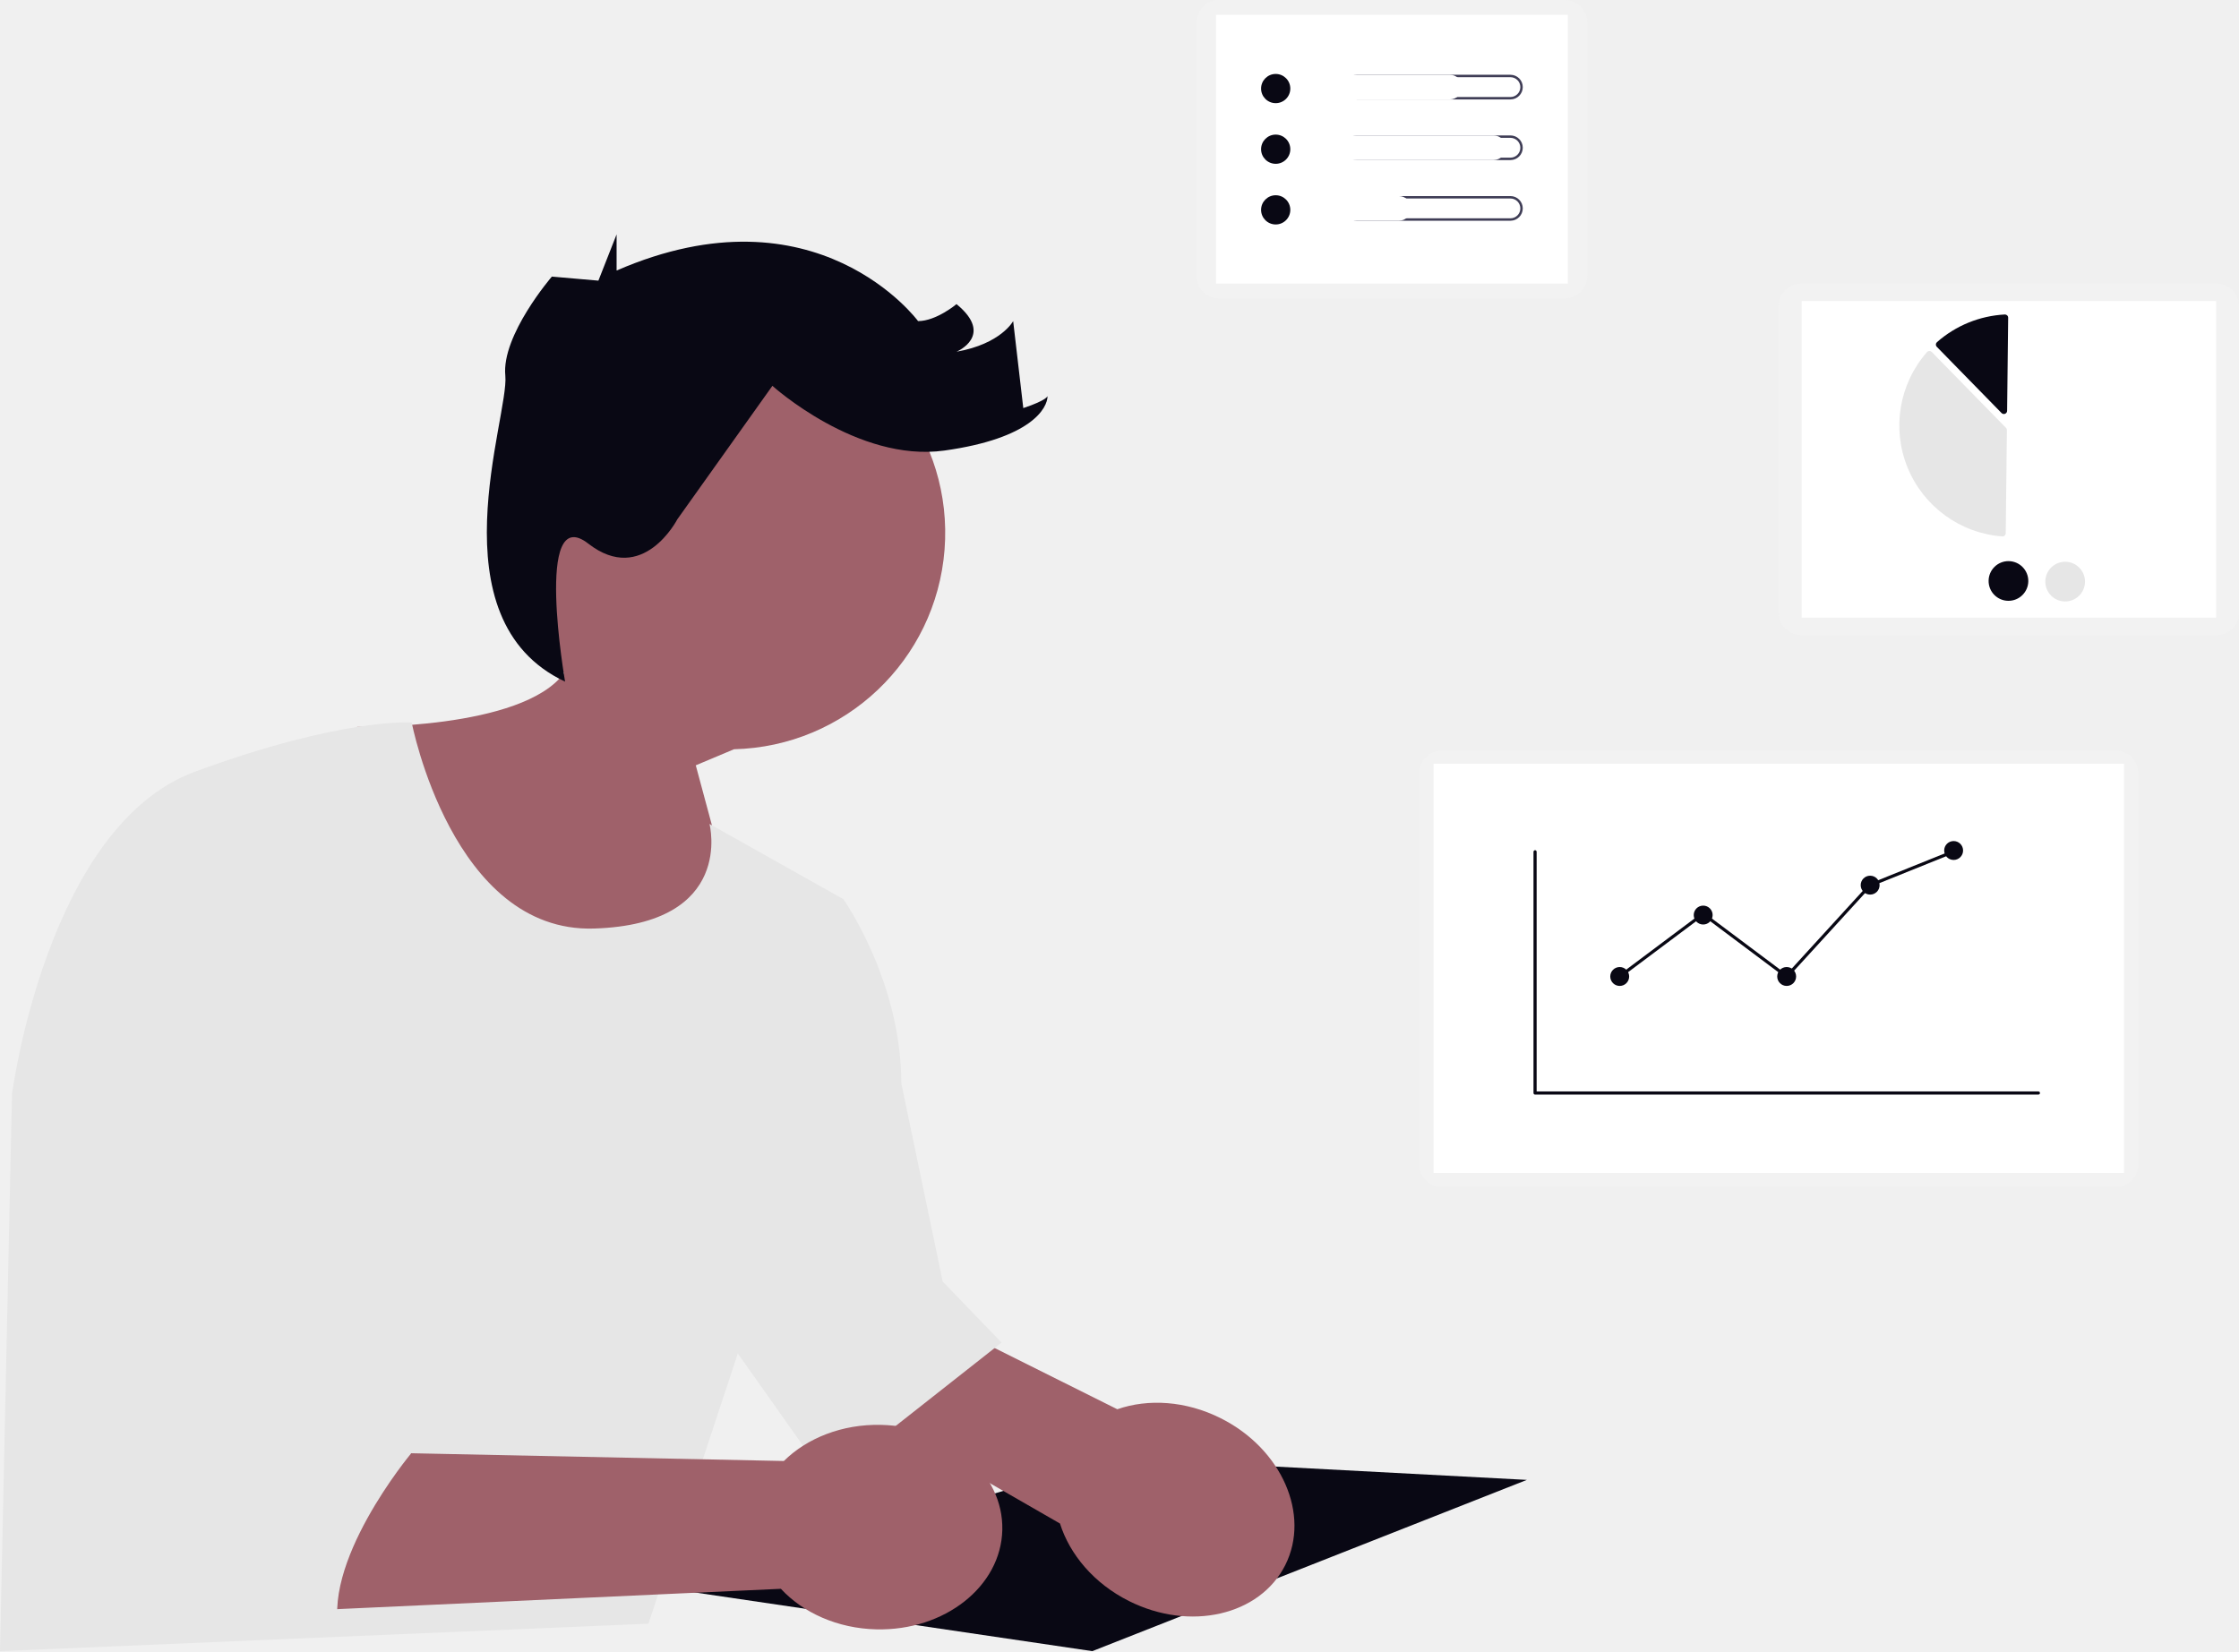
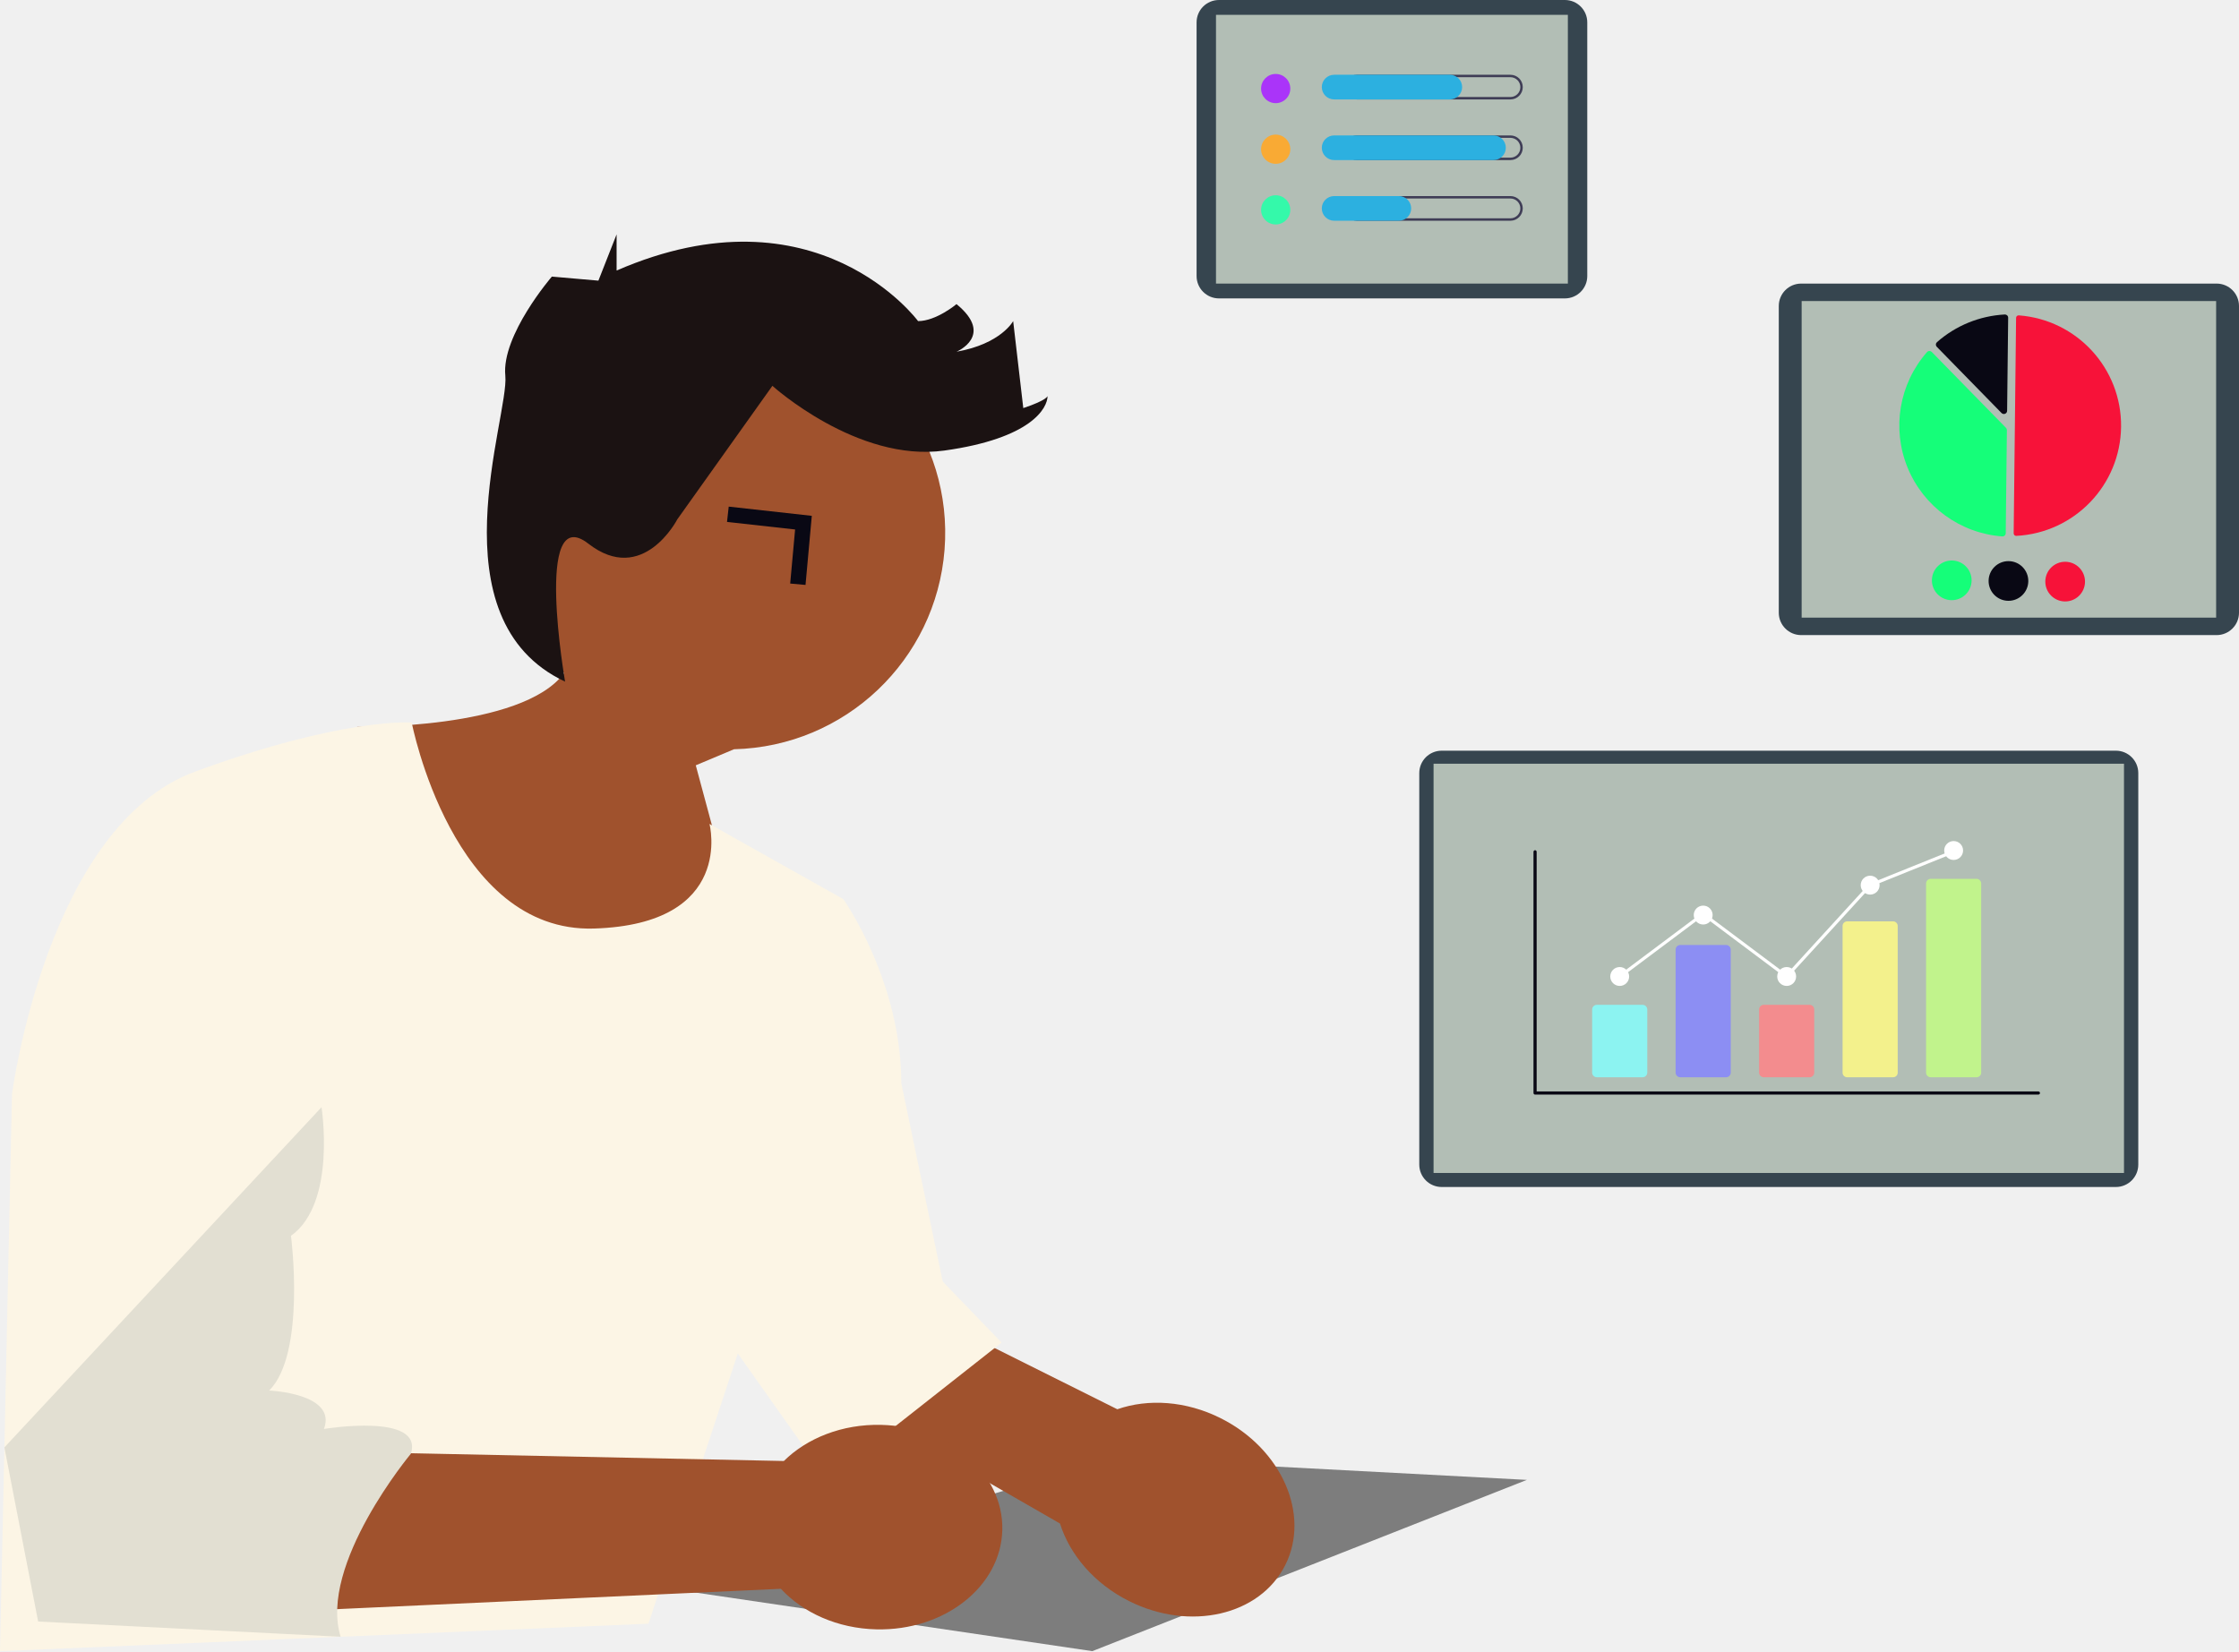
<svg xmlns="http://www.w3.org/2000/svg" width="799.788" height="589.942" viewBox="0 0 799.788 589.942" role="img" artist="Katerina Limpitsouni" source="https://undraw.co/">
  <g transform="translate(-580.75 -195.521)">
    <g transform="translate(580.75 279.264)">
-       <path d="M327.223,123.869a77.328,77.328,0,1,1,76.183,98.7l-13.647,5.74L409.1,300.12l-99.737,18.791L268.827,214.577s58.838,1.1,73.859-19.181a77.244,77.244,0,0,1-15.463-71.527Z" transform="translate(-141.224 -38.612)" fill="#9f616a" />
-       <path d="M307.993,599.608,152.76,660.8,2,638.538l158.836-46.717Z" transform="translate(237.422 -154.604)" fill="#090814" />
-       <path d="M270.511,548.335,121.981,474.2,108.625,507.81l141.4,81.348c3.489,11.089,12.177,21.441,24.633,27.692,21.795,10.936,46.8,5.18,55.851-12.857s-1.28-41.525-23.075-52.461c-12.456-6.25-25.949-7.028-36.924-3.2Z" transform="translate(128.607 -128.563)" fill="#9f616a" />
-       <path d="M390.068,254.27s14.493,75.164,65.1,73.607S496.437,290.5,496.437,290.5l47.8,26.862s20.715,29.2,20.715,65.792l14.794,70.853,21.022,21.8-62.289,49.052-31.923-45.159-31.923,96.548L243,586.061l4.282-199.009s12.458-95.769,65.4-115.234,77.382-17.547,77.382-17.547Z" transform="translate(-243 -79.862)" fill="#e6e6e6" />
-       <path d="M323.9,84.394s30.355,27.464,61.433,23.128,36.859-15.177,36.859-19.514c0,0,0,1.445-8.673,4.336l-3.614-31.078s-4.336,8.151-20.237,10.942c0,0,13.732-5.737,0-17.012,0,0-7.227,6.071-13.732,6.071,0,0-36.137-49.146-107.688-18.068V30.285l-6.5,16.527-8.392-.73-8.23-.716S227.055,66.326,228.5,80.781s-25.972,87.057,21.344,109.3c0,0-11.226-64.488,8.288-49.311s31.8-8.673,31.8-8.673l33.969-47.7Z" transform="translate(-47.994 -30.285)" fill="#090814" />
-       <path d="M416.648,589.484,250.68,586.028l-8.028,57.045L415.6,635.147c7.9,8.53,20.181,14.169,34.113,14.489,24.378.559,44.516-15.342,44.979-35.518s-18.924-36.984-43.3-37.543c-13.933-.32-26.46,4.751-34.742,12.909Z" transform="translate(-136.659 -151.226)" fill="#9f616a" />
-       <path d="M626.737,430.822s5.45,34.259-10.9,45.938c0,0,5.45,42.045-7.786,55.281,0,0,24.324.985,19.559,13.729,0,0,35.723-5.943,31.051,8.851,0,0-33.059,39.677-25.094,65.387l-108.048-5.434L513.459,552.36" transform="translate(-511.892 -118.96)" fill="#e6e6e6" />
+       <path d="M327.223,123.869a77.328,77.328,0,1,1,76.183,98.7l-13.647,5.74L409.1,300.12l-99.737,18.791L268.827,214.577s58.838,1.1,73.859-19.181a77.244,77.244,0,0,1-15.463-71.527Z" transform="translate(-141.224 -38.612)" fill="#a0522d" />
+       <path d="M260,100L287,103L285,125,L250,122L250,100ZM310,103L341,106L339,128L310,125L310,103ZM287,112.5L310,115" stroke="#090814" stroke-width="5.5" fill="none" />
+       <path d="M307.993,599.608,152.76,660.8,2,638.538l158.836-46.717Z" transform="translate(237.422 -154.604)" fill="#7D7D7D" />
+       <path d="M270.511,548.335,121.981,474.2,108.625,507.81l141.4,81.348c3.489,11.089,12.177,21.441,24.633,27.692,21.795,10.936,46.8,5.18,55.851-12.857s-1.28-41.525-23.075-52.461c-12.456-6.25-25.949-7.028-36.924-3.2Z" transform="translate(128.607 -128.563)" fill="#a0522d" />
+       <path d="M390.068,254.27s14.493,75.164,65.1,73.607S496.437,290.5,496.437,290.5l47.8,26.862s20.715,29.2,20.715,65.792l14.794,70.853,21.022,21.8-62.289,49.052-31.923-45.159-31.923,96.548L243,586.061l4.282-199.009s12.458-95.769,65.4-115.234,77.382-17.547,77.382-17.547Z" transform="translate(-243 -79.862)" fill="#FCF5E5" />
+       <path d="M323.9,84.394s30.355,27.464,61.433,23.128,36.859-15.177,36.859-19.514c0,0,0,1.445-8.673,4.336l-3.614-31.078s-4.336,8.151-20.237,10.942c0,0,13.732-5.737,0-17.012,0,0-7.227,6.071-13.732,6.071,0,0-36.137-49.146-107.688-18.068V30.285l-6.5,16.527-8.392-.73-8.23-.716S227.055,66.326,228.5,80.781s-25.972,87.057,21.344,109.3c0,0-11.226-64.488,8.288-49.311s31.8-8.673,31.8-8.673l33.969-47.7Z" transform="translate(-47.994 -30.285)" fill="#1B1212" />
+       <path d="M416.648,589.484,250.68,586.028l-8.028,57.045L415.6,635.147c7.9,8.53,20.181,14.169,34.113,14.489,24.378.559,44.516-15.342,44.979-35.518s-18.924-36.984-43.3-37.543c-13.933-.32-26.46,4.751-34.742,12.909Z" transform="translate(-136.659 -151.226)" fill="#a0522d" />
+       <path d="M626.737,430.822s5.45,34.259-10.9,45.938c0,0,5.45,42.045-7.786,55.281,0,0,24.324.985,19.559,13.729,0,0,35.723-5.943,31.051,8.851,0,0-33.059,39.677-25.094,65.387l-108.048-5.434L513.459,552.36" transform="translate(-511.892 -118.96)" fill="#E2DFD2" />
    </g>
-     <rect width="164.394" height="125.592" rx="8" transform="translate(1216.144 296.843)" fill="#f2f2f2" />
-     <rect width="148.056" height="113.111" transform="translate(1224.313 303.084)" fill="#fff" />
-     <path d="M693.483,304.991h.059a39.474,39.474,0,0,0,.883-78.785.9.9,0,0,0-.681.236.891.891,0,0,0-.291.652l-.863,76.986a.9.9,0,0,0,.894.912Z" transform="translate(607.458 81.992)" fill="#ffffff" />
-     <path d="M667.344,237.433a1.163,1.163,0,0,1,.816.348l26.5,27.1a1.15,1.15,0,0,1,.33.822l-.413,36.838a1.145,1.145,0,0,1-.374.839,1.163,1.163,0,0,1-.874.3,39.733,39.733,0,0,1-26.87-65.862,1.164,1.164,0,0,1,.84-.393Z" transform="translate(602.638 83.496)" fill="#e6e6e6" />
+     <rect width="164.394" height="125.592" rx="8" transform="translate(1216.144 296.843)" fill="#36454F" />
+     <rect width="148.056" height="113.111" transform="translate(1224.313 303.084)" fill="#B2BEB5" />
+     <path d="M693.483,304.991h.059a39.474,39.474,0,0,0,.883-78.785.9.9,0,0,0-.681.236.891.891,0,0,0-.291.652l-.863,76.986a.9.9,0,0,0,.894.912Z" transform="translate(607.458 81.992)" fill="#F71239" />
+     <path d="M667.344,237.433a1.163,1.163,0,0,1,.816.348l26.5,27.1a1.15,1.15,0,0,1,.33.822l-.413,36.838a1.145,1.145,0,0,1-.374.839,1.163,1.163,0,0,1-.874.3,39.733,39.733,0,0,1-26.87-65.862,1.164,1.164,0,0,1,.84-.393Z" transform="translate(602.638 83.496)" fill="#15FE79" />
    <path d="M692.752,225.927a1.167,1.167,0,0,1,.793.324,1.146,1.146,0,0,1,.356.848l-.373,33.238a1.157,1.157,0,0,1-1.985.8l-23.127-23.652a1.16,1.16,0,0,1,.062-1.68,39.816,39.816,0,0,1,24.2-9.873Z" transform="translate(604.18 81.956)" fill="#090814" />
-     <path d="M681.007,310.621a7.09,7.09,0,1,1-7.01-7.169,7.09,7.09,0,0,1,7.01,7.169Z" transform="translate(604.012 92.328)" fill="#ffffff" />
+     <path d="M681.007,310.621a7.09,7.09,0,1,1-7.01-7.169,7.09,7.09,0,0,1,7.01,7.169Z" transform="translate(604.012 92.328)" fill="#15FE79" />
    <path d="M698.872,310.822a7.09,7.09,0,1,1-7.01-7.169A7.09,7.09,0,0,1,698.872,310.822Z" transform="translate(606.402 92.355)" fill="#090814" />
-     <path d="M716.738,311.022a7.09,7.09,0,1,1-7.01-7.169A7.09,7.09,0,0,1,716.738,311.022Z" transform="translate(608.792 92.382)" fill="#e6e6e6" />
-     <rect width="139.559" height="106.619" rx="8" transform="translate(1008.178 195.521)" fill="#f2f2f2" />
-     <rect width="125.69" height="96.024" transform="translate(1015.113 200.82)" fill="#fff" />
-     <ellipse cx="5.219" cy="5.219" rx="5.219" ry="5.219" transform="translate(1031.22 221.942)" fill="#090814" />
+     <path d="M716.738,311.022a7.09,7.09,0,1,1-7.01-7.169A7.09,7.09,0,0,1,716.738,311.022Z" transform="translate(608.792 92.382)" fill="#F71239" />
+     <rect width="139.559" height="106.619" rx="8" transform="translate(1008.178 195.521)" fill="#36454F" />
+     <rect width="125.69" height="96.024" transform="translate(1015.113 200.82)" fill="#B2BEB5" />
+     <ellipse cx="5.219" cy="5.219" rx="5.219" ry="5.219" transform="translate(1031.22 221.942)" fill="#AA34F9" />
    <path d="M731.229,373.016a3.539,3.539,0,0,1,0,7.078H676.342a3.539,3.539,0,0,1,0-7.078h54.887m0-.867H676.342a4.406,4.406,0,1,0,0,8.812h54.887a4.406,4.406,0,1,0,0-8.812Z" transform="translate(389.061 -149.916)" fill="#3f3d56" />
-     <path d="M709.256,380.961H667.938a4.406,4.406,0,1,1,0-8.812h41.319a4.406,4.406,0,0,1,0,8.812Z" transform="translate(389.376 -149.916)" fill="#ffffff" />
-     <ellipse cx="5.219" cy="5.219" rx="5.219" ry="5.219" transform="translate(1031.22 243.613)" fill="#090814" />
+     <path d="M709.256,380.961H667.938a4.406,4.406,0,1,1,0-8.812h41.319a4.406,4.406,0,0,1,0,8.812Z" transform="translate(389.376 -149.916)" fill="#2CB0E0" />
+     <ellipse cx="5.219" cy="5.219" rx="5.219" ry="5.219" transform="translate(1031.22 243.613)" fill="#F9AA34" />
    <path d="M731.229,395.53a3.539,3.539,0,0,1,0,7.078H676.342a3.539,3.539,0,0,1,0-7.078h54.887m0-.867H676.342a4.406,4.406,0,0,0,0,8.812h54.887a4.406,4.406,0,1,0,0-8.812Z" transform="translate(389.061 -150.76)" fill="#3f3d56" />
-     <path d="M724.859,403.476H667.938a4.406,4.406,0,1,1,0-8.812h56.921a4.406,4.406,0,0,1,0,8.812Z" transform="translate(389.376 -150.76)" fill="#ffffff" />
-     <ellipse cx="5.219" cy="5.219" rx="5.219" ry="5.219" transform="translate(1031.22 265.283)" fill="#090814" />
+     <path d="M724.859,403.476H667.938a4.406,4.406,0,1,1,0-8.812h56.921a4.406,4.406,0,0,1,0,8.812Z" transform="translate(389.376 -150.76)" fill="#2CB0E0" />
+     <ellipse cx="5.219" cy="5.219" rx="5.219" ry="5.219" transform="translate(1031.22 265.283)" fill="#34F9AA" />
    <path d="M731.229,418.045a3.539,3.539,0,0,1,0,7.078H676.342a3.539,3.539,0,1,1,0-7.078h54.887m0-.867H676.342a4.406,4.406,0,1,0,0,8.812h54.887a4.406,4.406,0,1,0,0-8.812Z" transform="translate(389.061 -151.604)" fill="#3f3d56" />
-     <path d="M691.053,425.991H667.938a4.406,4.406,0,1,1,0-8.812h23.115a4.406,4.406,0,1,1,0,8.812Z" transform="translate(389.376 -151.604)" fill="#ffffff" />
+     <path d="M691.053,425.991H667.938a4.406,4.406,0,1,1,0-8.812h23.115a4.406,4.406,0,1,1,0,8.812Z" transform="translate(389.376 -151.604)" fill="#2CB0E0" />
    <g transform="translate(1087.726 463.735)">
-       <rect width="256.836" height="155.887" rx="8" transform="translate(0 0)" fill="#f2f2f2" />
-       <rect width="246.626" height="146.224" transform="translate(5.105 4.655)" fill="#fff" />
+       <rect width="256.836" height="155.887" rx="8" transform="translate(0 0)" fill="#36454F" />
+       <rect width="246.626" height="146.224" transform="translate(5.105 4.655)" fill="#B2BEB5" />
      <path d="M428.482,358.025H248.7a.563.563,0,0,1-.563-.563V271.291a.563.563,0,1,1,1.125,0V356.9H428.482a.563.563,0,1,1,0,1.125Z" transform="translate(-207.337 -235.153)" fill="#090814" />
-       <path d="M298.277,381.273H281.925a1.672,1.672,0,0,1-1.67-1.67V357.061a1.672,1.672,0,0,1,1.67-1.67h16.352a1.672,1.672,0,0,1,1.67,1.67V379.6A1.672,1.672,0,0,1,298.277,381.273Z" transform="translate(-218.506 -264.59)" fill="#ffffff" />
-       <path d="M343.993,369.876H327.64a1.672,1.672,0,0,1-1.67-1.67V324.284a1.672,1.672,0,0,1,1.67-1.67h16.352a1.672,1.672,0,0,1,1.67,1.67v43.922A1.672,1.672,0,0,1,343.993,369.876Z" transform="translate(-234.401 -253.193)" fill="#ffffff" />
-       <path d="M389.708,381.273H373.356a1.672,1.672,0,0,1-1.67-1.67V357.061a1.672,1.672,0,0,1,1.67-1.67h16.352a1.672,1.672,0,0,1,1.67,1.67V379.6A1.672,1.672,0,0,1,389.708,381.273Z" transform="translate(-250.296 -264.59)" fill="#ffffff" />
-       <path d="M435.424,365.378H419.072a1.636,1.636,0,0,1-1.67-1.594V311.27a1.636,1.636,0,0,1,1.67-1.594h16.352a1.636,1.636,0,0,1,1.67,1.594v52.513A1.636,1.636,0,0,1,435.424,365.378Z" transform="translate(-266.192 -248.695)" fill="#ffffff" />
-       <path d="M481.14,357.28H464.787a1.672,1.672,0,0,1-1.67-1.67V288.057a1.672,1.672,0,0,1,1.67-1.67H481.14a1.672,1.672,0,0,1,1.67,1.67V355.61A1.672,1.672,0,0,1,481.14,357.28Z" transform="translate(-282.087 -240.597)" fill="#ffffff" />
-       <circle cx="3.376" cy="3.376" r="3.376" transform="translate(68.219 77.297)" fill="#090814" />
-       <circle cx="3.376" cy="3.376" r="3.376" transform="translate(98.039 55.354)" fill="#090814" />
-       <circle cx="3.376" cy="3.376" r="3.376" transform="translate(127.86 77.297)" fill="#090814" />
-       <circle cx="3.376" cy="3.376" r="3.376" transform="translate(157.68 44.664)" fill="#090814" />
-       <circle cx="3.376" cy="3.376" r="3.376" transform="translate(187.501 32.285)" fill="#090814" />
-       <path d="M226.155,182.263l-29.891-22.389L166.78,181.958l-.674-.9,30.158-22.589,29.749,22.283L255.575,148.4l.118-.048,29.821-12.015.421,1.044-29.7,11.967Z" transform="translate(-94.848 -100.834)" fill="#090814" />
+       <path d="M298.277,381.273H281.925a1.672,1.672,0,0,1-1.67-1.67V357.061a1.672,1.672,0,0,1,1.67-1.67h16.352a1.672,1.672,0,0,1,1.67,1.67V379.6A1.672,1.672,0,0,1,298.277,381.273Z" transform="translate(-218.506 -264.59)" fill="#8CF3F1" />
+       <path d="M343.993,369.876H327.64a1.672,1.672,0,0,1-1.67-1.67V324.284a1.672,1.672,0,0,1,1.67-1.67h16.352a1.672,1.672,0,0,1,1.67,1.67v43.922A1.672,1.672,0,0,1,343.993,369.876Z" transform="translate(-234.401 -253.193)" fill="#8C8EF3" />
+       <path d="M389.708,381.273H373.356a1.672,1.672,0,0,1-1.67-1.67V357.061a1.672,1.672,0,0,1,1.67-1.67h16.352a1.672,1.672,0,0,1,1.67,1.67V379.6A1.672,1.672,0,0,1,389.708,381.273Z" transform="translate(-250.296 -264.59)" fill="#F38C8E" />
+       <path d="M435.424,365.378H419.072a1.636,1.636,0,0,1-1.67-1.594V311.27a1.636,1.636,0,0,1,1.67-1.594h16.352a1.636,1.636,0,0,1,1.67,1.594v52.513A1.636,1.636,0,0,1,435.424,365.378Z" transform="translate(-266.192 -248.695)" fill="#F3F18C" />
+       <path d="M481.14,357.28H464.787a1.672,1.672,0,0,1-1.67-1.67V288.057a1.672,1.672,0,0,1,1.67-1.67H481.14a1.672,1.672,0,0,1,1.67,1.67V355.61A1.672,1.672,0,0,1,481.14,357.28Z" transform="translate(-282.087 -240.597)" fill="#C1F38C" />
+       <circle cx="3.376" cy="3.376" r="3.376" transform="translate(68.219 77.297)" fill="#FFF" />
+       <circle cx="3.376" cy="3.376" r="3.376" transform="translate(98.039 55.354)" fill="#FFF" />
+       <circle cx="3.376" cy="3.376" r="3.376" transform="translate(127.86 77.297)" fill="#FFF" />
+       <circle cx="3.376" cy="3.376" r="3.376" transform="translate(157.68 44.664)" fill="#FFF" />
+       <circle cx="3.376" cy="3.376" r="3.376" transform="translate(187.501 32.285)" fill="#FFF" />
+       <path d="M226.155,182.263l-29.891-22.389L166.78,181.958l-.674-.9,30.158-22.589,29.749,22.283L255.575,148.4l.118-.048,29.821-12.015.421,1.044-29.7,11.967Z" transform="translate(-94.848 -100.834)" fill="#FFF" />
    </g>
  </g>
</svg>
